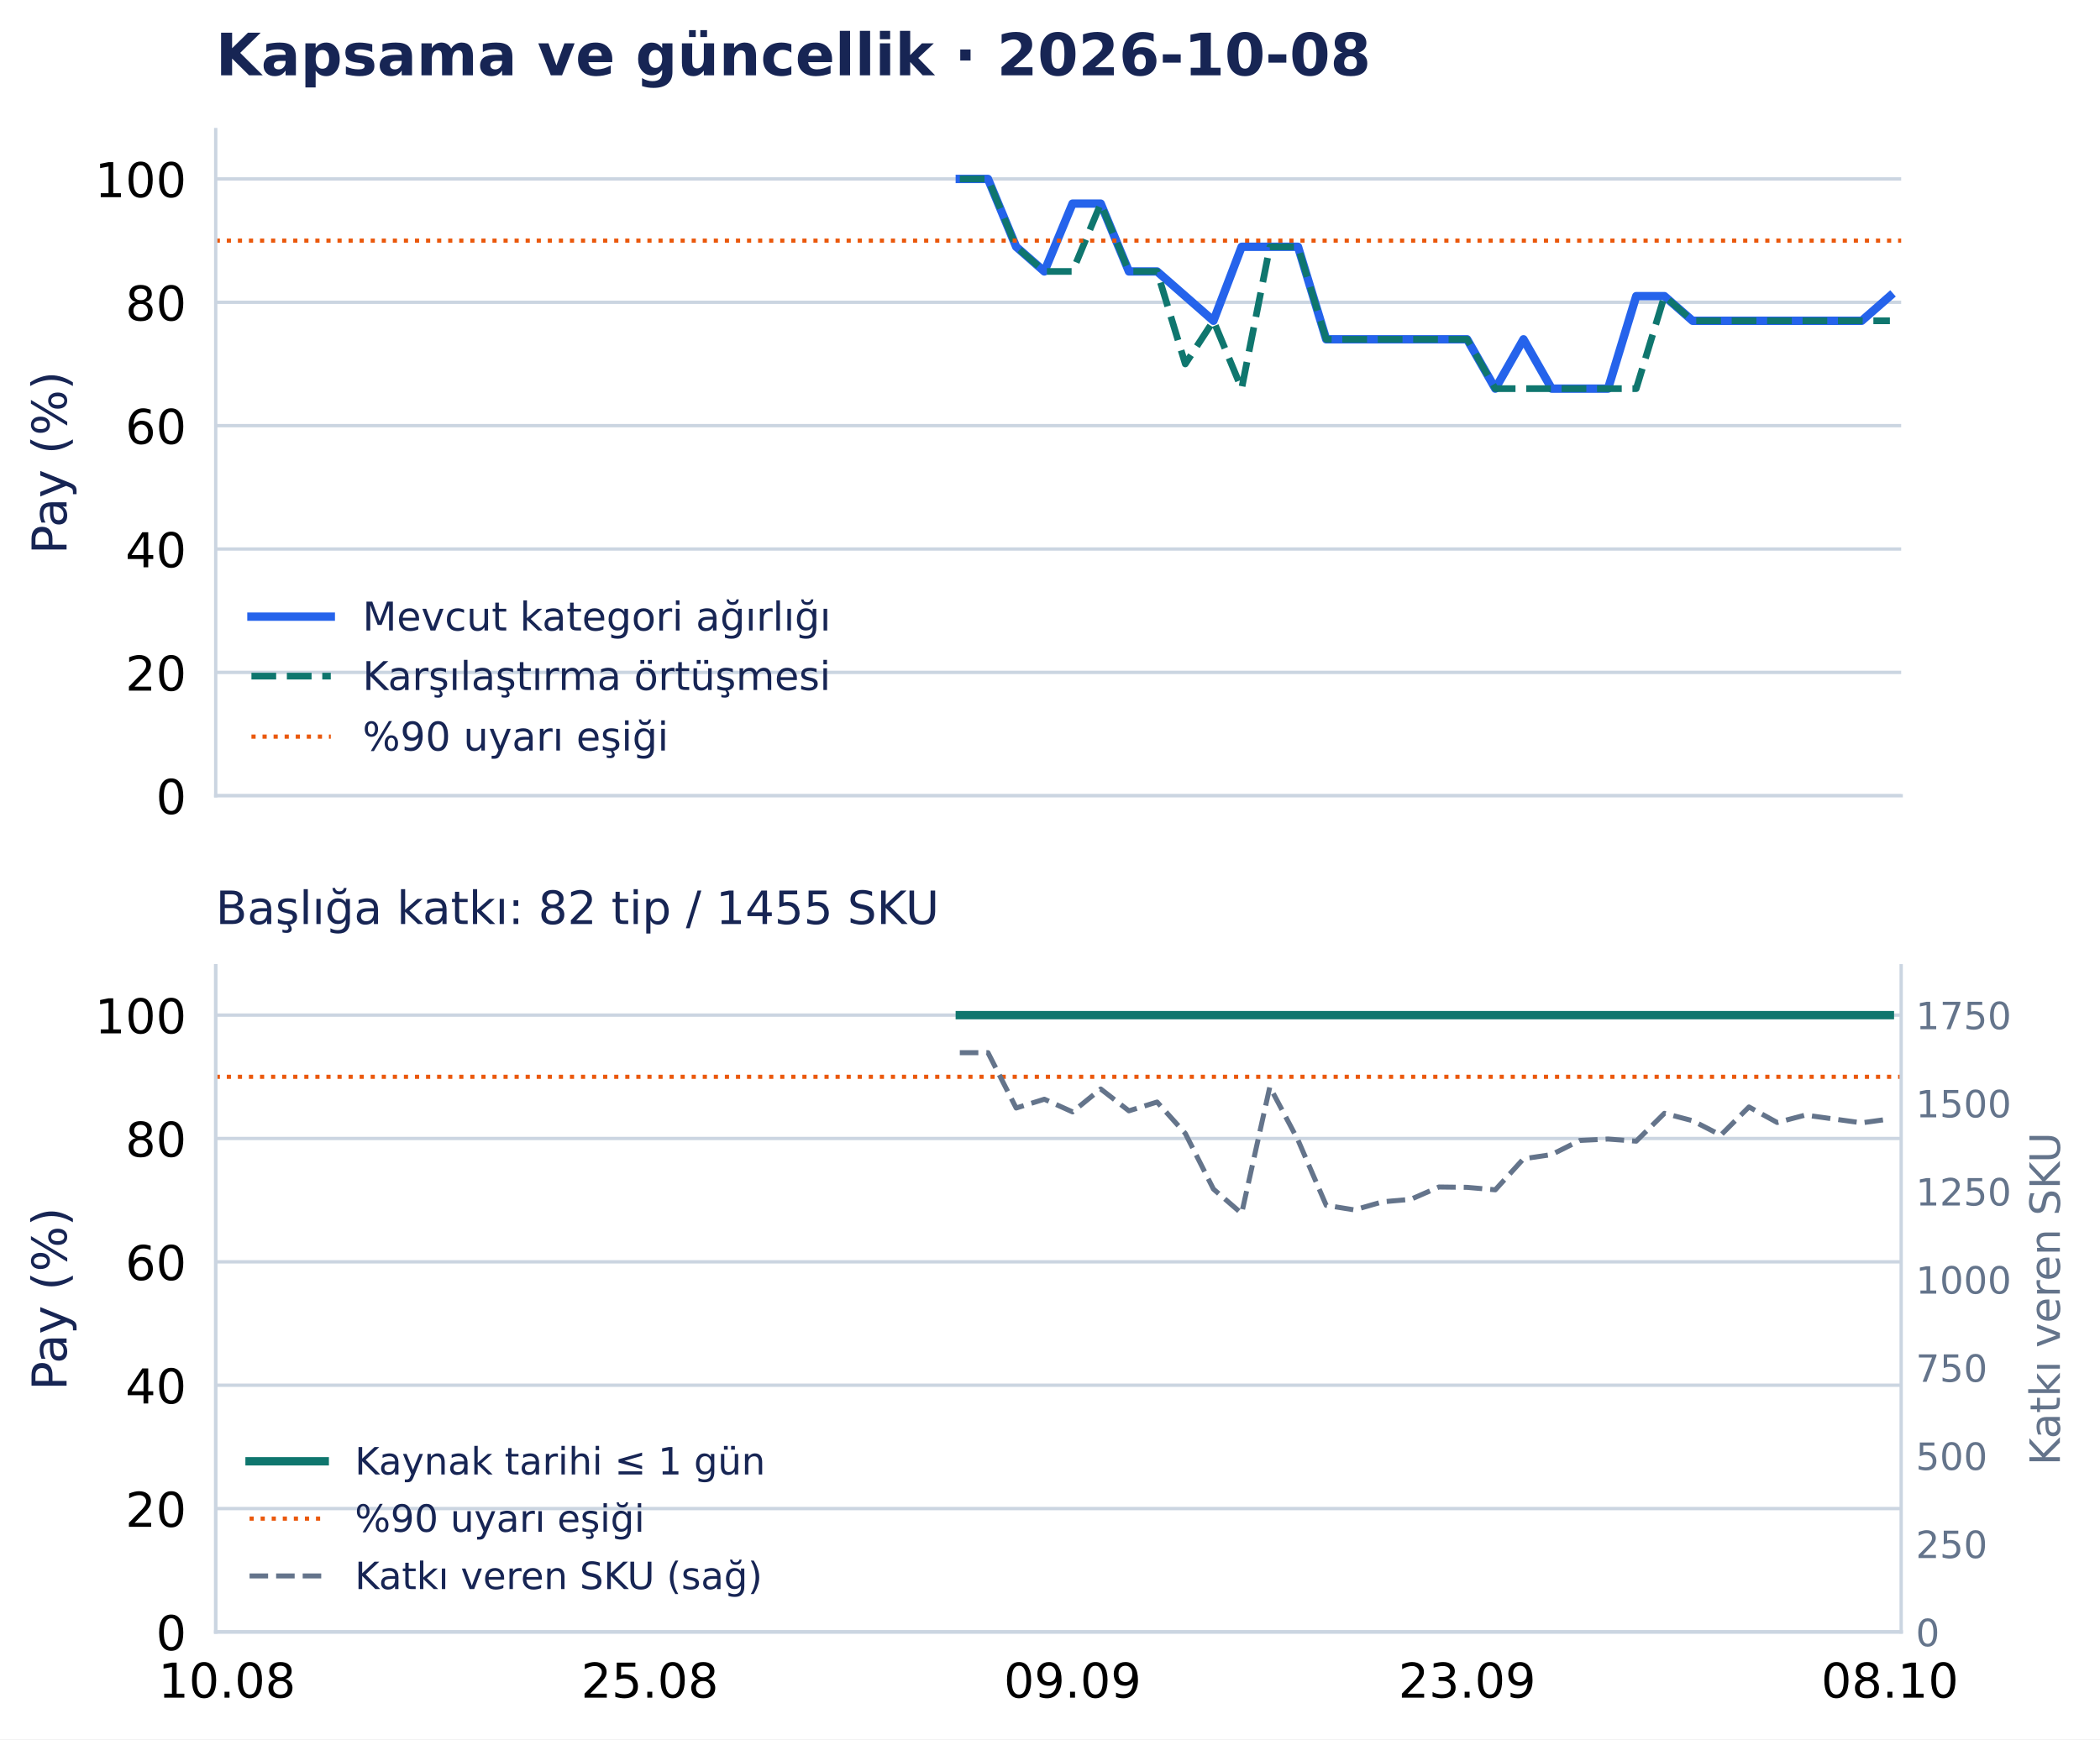
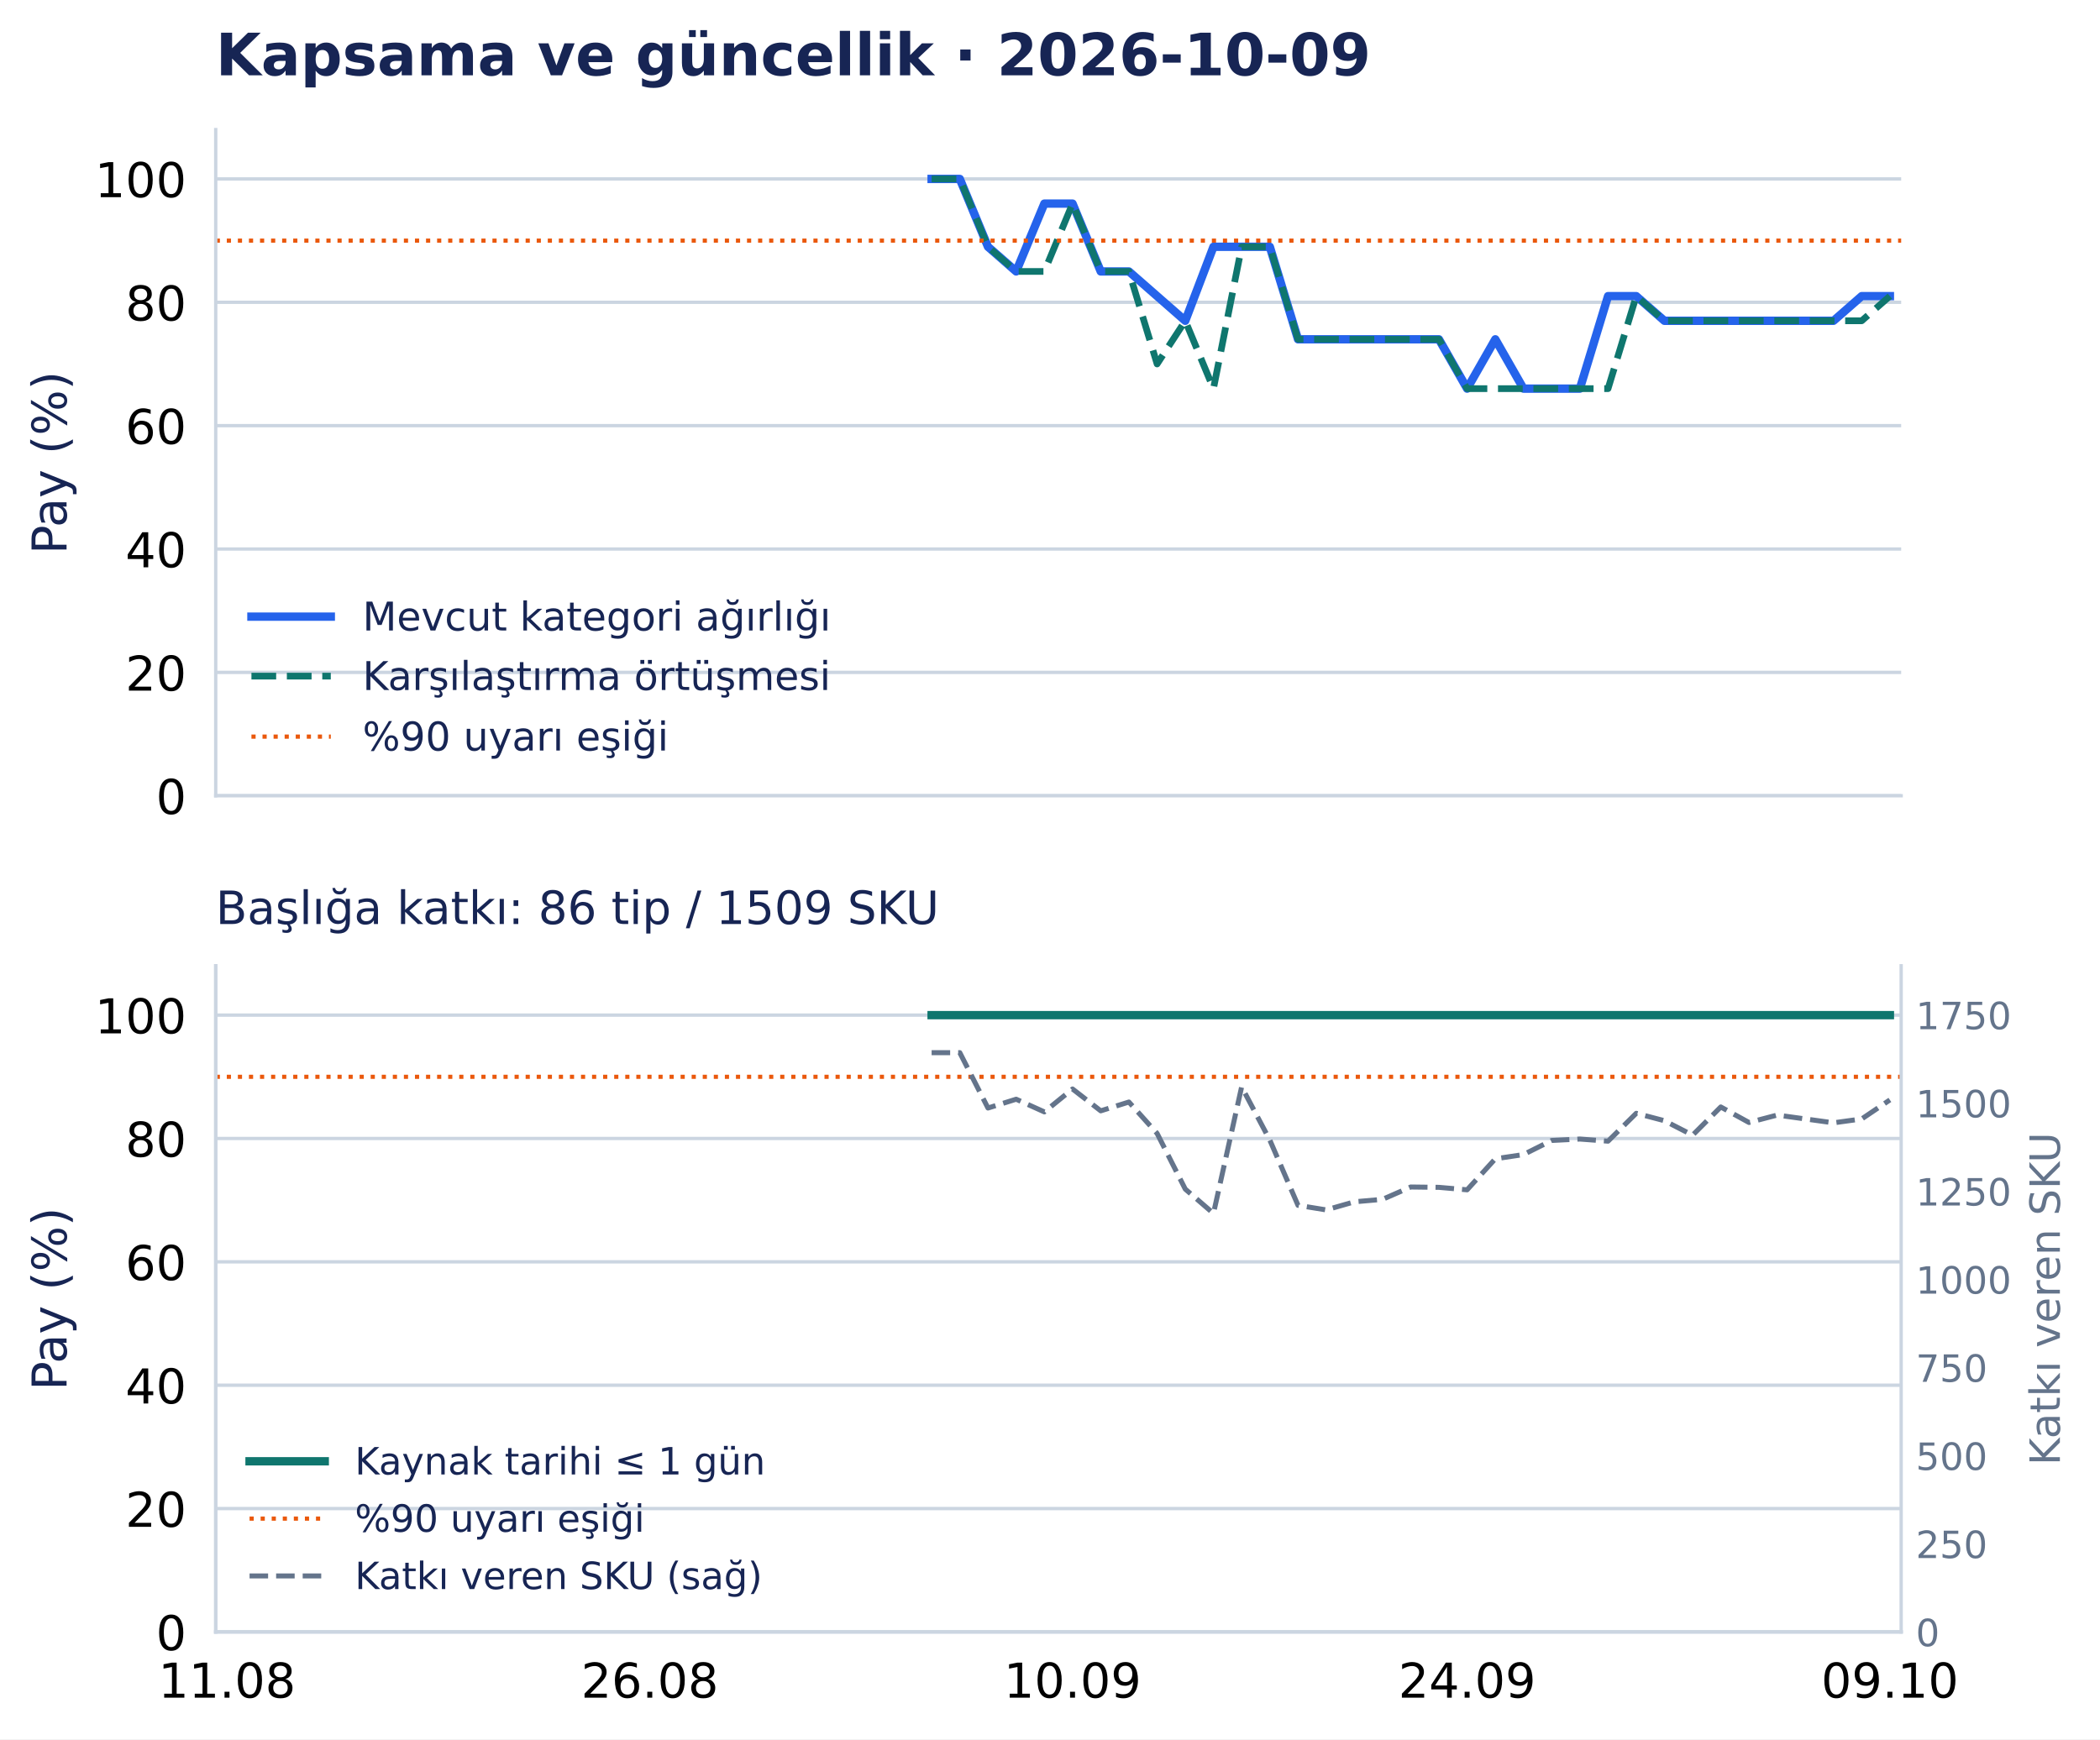
<svg xmlns="http://www.w3.org/2000/svg" width="502.794pt" height="416.535pt" viewBox="0 0 502.794 416.535" version="1.1">
  <defs>
    <style type="text/css">*{stroke-linejoin: round; stroke-linecap: butt}</style>
  </defs>
  <g id="figure_1">
    <g id="patch_1">
      <path d="M 0 416.535 L 502.794 416.535 L 502.794 0 L 0 0 z " style="fill: #ffffff" />
    </g>
    <g id="axes_1">
      <g id="patch_2">
        <path d="M 51.651 190.574 L 455.188 190.574 L 455.188 31.035 L 51.651 31.035 z " style="fill: #ffffff" />
      </g>
      <g id="matplotlib.axis_1">
        <g id="xtick_1">
          <g id="line2d_1" />
        </g>
        <g id="xtick_2">
          <g id="line2d_2" />
        </g>
        <g id="xtick_3">
          <g id="line2d_3" />
        </g>
        <g id="xtick_4">
          <g id="line2d_4" />
        </g>
        <g id="xtick_5">
          <g id="line2d_5" />
        </g>
      </g>
      <g id="matplotlib.axis_2">
        <g id="ytick_1">
          <g id="line2d_6">
            <path d="M 51.651 190.574 L 455.188 190.574 " clip-path="url(#p0e1365a26f)" style="fill: none; stroke: #cbd5e1; stroke-width: 0.8; stroke-linecap: square" />
          </g>
          <g id="line2d_7" />
          <g id="text_1">
            <text style="font-size: 11.5px; font-family: 'DejaVu Sans', 'Bitstream Vera Sans', 'Computer Modern Sans Serif', 'Lucida Grande', 'Verdana', 'Geneva', 'Lucid', 'Arial', 'Helvetica', 'Avant Garde', sans-serif; text-anchor: end" x="44.651" y="194.943" transform="rotate(-0 44.65062 194.9427)">0</text>
          </g>
        </g>
        <g id="ytick_2">
          <g id="line2d_8">
            <path d="M 51.651 161.03 L 455.188 161.03 " clip-path="url(#p0e1365a26f)" style="fill: none; stroke: #cbd5e1; stroke-width: 0.8; stroke-linecap: square" />
          </g>
          <g id="line2d_9" />
          <g id="text_2">
            <text style="font-size: 11.5px; font-family: 'DejaVu Sans', 'Bitstream Vera Sans', 'Computer Modern Sans Serif', 'Lucida Grande', 'Verdana', 'Geneva', 'Lucid', 'Arial', 'Helvetica', 'Avant Garde', sans-serif; text-anchor: end" x="44.651" y="165.398" transform="rotate(-0 44.65062 165.3983)">20</text>
          </g>
        </g>
        <g id="ytick_3">
          <g id="line2d_10">
            <path d="M 51.651 131.485 L 455.188 131.485 " clip-path="url(#p0e1365a26f)" style="fill: none; stroke: #cbd5e1; stroke-width: 0.8; stroke-linecap: square" />
          </g>
          <g id="line2d_11" />
          <g id="text_3">
            <text style="font-size: 11.5px; font-family: 'DejaVu Sans', 'Bitstream Vera Sans', 'Computer Modern Sans Serif', 'Lucida Grande', 'Verdana', 'Geneva', 'Lucid', 'Arial', 'Helvetica', 'Avant Garde', sans-serif; text-anchor: end" x="44.651" y="135.854" transform="rotate(-0 44.65062 135.854)">40</text>
          </g>
        </g>
        <g id="ytick_4">
          <g id="line2d_12">
            <path d="M 51.651 101.941 L 455.188 101.941 " clip-path="url(#p0e1365a26f)" style="fill: none; stroke: #cbd5e1; stroke-width: 0.8; stroke-linecap: square" />
          </g>
          <g id="line2d_13" />
          <g id="text_4">
            <text style="font-size: 11.5px; font-family: 'DejaVu Sans', 'Bitstream Vera Sans', 'Computer Modern Sans Serif', 'Lucida Grande', 'Verdana', 'Geneva', 'Lucid', 'Arial', 'Helvetica', 'Avant Garde', sans-serif; text-anchor: end" x="44.651" y="106.31" transform="rotate(-0 44.65062 106.3097)">60</text>
          </g>
        </g>
        <g id="ytick_5">
          <g id="line2d_14">
            <path d="M 51.651 72.397 L 455.188 72.397 " clip-path="url(#p0e1365a26f)" style="fill: none; stroke: #cbd5e1; stroke-width: 0.8; stroke-linecap: square" />
          </g>
          <g id="line2d_15" />
          <g id="text_5">
            <text style="font-size: 11.5px; font-family: 'DejaVu Sans', 'Bitstream Vera Sans', 'Computer Modern Sans Serif', 'Lucida Grande', 'Verdana', 'Geneva', 'Lucid', 'Arial', 'Helvetica', 'Avant Garde', sans-serif; text-anchor: end" x="44.651" y="76.765" transform="rotate(-0 44.65062 76.76539)">80</text>
          </g>
        </g>
        <g id="ytick_6">
          <g id="line2d_16">
            <path d="M 51.651 42.852 L 455.188 42.852 " clip-path="url(#p0e1365a26f)" style="fill: none; stroke: #cbd5e1; stroke-width: 0.8; stroke-linecap: square" />
          </g>
          <g id="line2d_17" />
          <g id="text_6">
            <text style="font-size: 11.5px; font-family: 'DejaVu Sans', 'Bitstream Vera Sans', 'Computer Modern Sans Serif', 'Lucida Grande', 'Verdana', 'Geneva', 'Lucid', 'Arial', 'Helvetica', 'Avant Garde', sans-serif; text-anchor: end" x="44.651" y="47.221" transform="rotate(-0 44.65062 47.22107)">100</text>
          </g>
        </g>
        <g id="text_7">
          <text style="font-size: 11.5px; font-family: 'DejaVu Sans', 'Bitstream Vera Sans', 'Computer Modern Sans Serif', 'Lucida Grande', 'Verdana', 'Geneva', 'Lucid', 'Arial', 'Helvetica', 'Avant Garde', sans-serif; text-anchor: middle; fill: #172554" x="15.937" y="110.804" transform="rotate(-90 15.93731 110.8044)">Pay (%)</text>
        </g>
      </g>
      <g id="line2d_18">
-         <path d="M 229.801 42.852 L 236.549 42.852 L 243.297 59.102 L 250.045 65.011 L 256.794 48.761 L 263.542 48.761 L 270.29 65.011 L 277.038 65.011 L 283.786 70.92 L 290.534 76.828 L 297.282 59.102 L 304.03 59.102 L 310.778 59.102 L 317.527 81.26 L 324.275 81.26 L 331.023 81.26 L 337.771 81.26 L 344.519 81.26 L 351.267 81.26 L 358.015 93.078 L 364.763 81.26 L 371.512 93.078 L 378.26 93.078 L 385.008 93.078 L 391.756 70.92 L 398.504 70.92 L 405.252 76.828 L 412 76.828 L 418.748 76.828 L 425.497 76.828 L 432.245 76.828 L 438.993 76.828 L 445.741 76.828 L 452.489 70.92 " clip-path="url(#p0e1365a26f)" style="fill: none; stroke: #2563eb; stroke-width: 2; stroke-linecap: square" />
+         <path d="M 223.053 42.852 L 229.801 42.852 L 236.549 59.102 L 243.297 65.011 L 250.045 48.761 L 256.794 48.761 L 263.542 65.011 L 270.29 65.011 L 277.038 70.92 L 283.786 76.828 L 290.534 59.102 L 297.282 59.102 L 304.03 59.102 L 310.778 81.26 L 317.527 81.26 L 324.275 81.26 L 331.023 81.26 L 337.771 81.26 L 344.519 81.26 L 351.267 93.078 L 358.015 81.26 L 364.763 93.078 L 371.512 93.078 L 378.26 93.078 L 385.008 70.92 L 391.756 70.92 L 398.504 76.828 L 405.252 76.828 L 412 76.828 L 418.748 76.828 L 425.497 76.828 L 432.245 76.828 L 438.993 76.828 L 445.741 70.92 L 452.489 70.92 " clip-path="url(#p0e1365a26f)" style="fill: none; stroke: #2563eb; stroke-width: 2; stroke-linecap: square" />
      </g>
      <g id="line2d_19">
-         <path d="M 229.801 42.852 L 236.549 42.852 L 243.297 59.102 L 250.045 65.011 L 256.794 65.011 L 263.542 48.761 L 270.29 65.011 L 277.038 65.011 L 283.786 87.169 L 290.534 76.828 L 297.282 93.078 L 304.03 59.102 L 310.778 59.102 L 317.527 81.26 L 324.275 81.26 L 331.023 81.26 L 337.771 81.26 L 344.519 81.26 L 351.267 81.26 L 358.015 93.078 L 364.763 93.078 L 371.512 93.078 L 378.26 93.078 L 385.008 93.078 L 391.756 93.078 L 398.504 70.92 L 405.252 76.828 L 412 76.828 L 418.748 76.828 L 425.497 76.828 L 432.245 76.828 L 438.993 76.828 L 445.741 76.828 L 452.489 76.828 " clip-path="url(#p0e1365a26f)" style="fill: none; stroke-dasharray: 5.92,2.56; stroke-dashoffset: 0; stroke: #0f766e; stroke-width: 1.6" />
+         <path d="M 223.053 42.852 L 229.801 42.852 L 236.549 59.102 L 243.297 65.011 L 250.045 65.011 L 256.794 48.761 L 263.542 65.011 L 270.29 65.011 L 277.038 87.169 L 283.786 76.828 L 290.534 93.078 L 297.282 59.102 L 304.03 59.102 L 310.778 81.26 L 317.527 81.26 L 324.275 81.26 L 331.023 81.26 L 337.771 81.26 L 344.519 81.26 L 351.267 93.078 L 358.015 93.078 L 364.763 93.078 L 371.512 93.078 L 378.26 93.078 L 385.008 93.078 L 391.756 70.92 L 398.504 76.828 L 405.252 76.828 L 412 76.828 L 418.748 76.828 L 425.497 76.828 L 432.245 76.828 L 438.993 76.828 L 445.741 76.828 L 452.489 70.92 " clip-path="url(#p0e1365a26f)" style="fill: none; stroke-dasharray: 5.92,2.56; stroke-dashoffset: 0; stroke: #0f766e; stroke-width: 1.6" />
      </g>
      <g id="line2d_20">
        <path d="M 51.651 57.625 L 455.188 57.625 " clip-path="url(#p0e1365a26f)" style="fill: none; stroke-dasharray: 1,1.65; stroke-dashoffset: 0; stroke: #ea580c" />
      </g>
      <g id="patch_3">
        <path d="M 51.651 190.574 L 51.651 31.035 " style="fill: none; stroke: #cbd5e1; stroke-width: 0.8; stroke-linejoin: miter; stroke-linecap: square" />
      </g>
      <g id="patch_4">
        <path d="M 51.651 190.574 L 455.188 190.574 " style="fill: none; stroke: #cbd5e1; stroke-width: 0.8; stroke-linejoin: miter; stroke-linecap: square" />
      </g>
      <g id="text_8">
-         <text style="font-weight: 700; font-size: 14px; font-family: 'DejaVu Sans', 'Bitstream Vera Sans', 'Computer Modern Sans Serif', 'Lucida Grande', 'Verdana', 'Geneva', 'Lucid', 'Arial', 'Helvetica', 'Avant Garde', sans-serif; text-anchor: start; fill: #172554" x="51.651" y="18.035" transform="rotate(-0 51.65062 18.03469)">Kapsama ve güncellik · 2026-10-08</text>
+         <text style="font-weight: 700; font-size: 14px; font-family: 'DejaVu Sans', 'Bitstream Vera Sans', 'Computer Modern Sans Serif', 'Lucida Grande', 'Verdana', 'Geneva', 'Lucid', 'Arial', 'Helvetica', 'Avant Garde', sans-serif; text-anchor: start; fill: #172554" x="51.651" y="18.035" transform="rotate(-0 51.65062 18.03469)">Kapsama ve güncellik · 2026-10-09</text>
      </g>
      <g id="legend_1">
        <g id="line2d_21">
          <path d="M 60.201 147.675 L 69.701 147.675 L 79.201 147.675 " style="fill: none; stroke: #2563eb; stroke-width: 2; stroke-linecap: square" />
        </g>
        <g id="text_9">
          <text style="font-size: 9.5px; font-family: 'DejaVu Sans', 'Bitstream Vera Sans', 'Computer Modern Sans Serif', 'Lucida Grande', 'Verdana', 'Geneva', 'Lucid', 'Arial', 'Helvetica', 'Avant Garde', sans-serif; text-anchor: start; fill: #172554" x="86.801" y="151" transform="rotate(-0 86.80062 150.9998)">Mevcut kategori ağırlığı</text>
        </g>
        <g id="line2d_22">
          <path d="M 60.201 161.926 L 69.701 161.926 L 79.201 161.926 " style="fill: none; stroke-dasharray: 5.92,2.56; stroke-dashoffset: 0; stroke: #0f766e; stroke-width: 1.6" />
        </g>
        <g id="text_10">
          <text style="font-size: 9.5px; font-family: 'DejaVu Sans', 'Bitstream Vera Sans', 'Computer Modern Sans Serif', 'Lucida Grande', 'Verdana', 'Geneva', 'Lucid', 'Arial', 'Helvetica', 'Avant Garde', sans-serif; text-anchor: start; fill: #172554" x="86.801" y="165.251" transform="rotate(-0 86.80062 165.2506)">Karşılaştırma örtüşmesi</text>
        </g>
        <g id="line2d_23">
          <path d="M 60.201 176.417 L 69.701 176.417 L 79.201 176.417 " style="fill: none; stroke-dasharray: 1,1.65; stroke-dashoffset: 0; stroke: #ea580c" />
        </g>
        <g id="text_11">
          <text style="font-size: 9.5px; font-family: 'DejaVu Sans', 'Bitstream Vera Sans', 'Computer Modern Sans Serif', 'Lucida Grande', 'Verdana', 'Geneva', 'Lucid', 'Arial', 'Helvetica', 'Avant Garde', sans-serif; text-anchor: start; fill: #172554" x="86.801" y="179.742" transform="rotate(-0 86.80062 179.7418)">%90 uyarı eşiği</text>
        </g>
      </g>
    </g>
    <g id="axes_2">
      <g id="patch_5">
        <path d="M 51.651 390.835 L 455.188 390.835 L 455.188 231.295 L 51.651 231.295 z " style="fill: #ffffff" />
      </g>
      <g id="matplotlib.axis_3">
        <g id="xtick_6">
          <g id="line2d_24" />
          <g id="text_12">
-             <text style="font-size: 11.5px; font-family: 'DejaVu Sans', 'Bitstream Vera Sans', 'Computer Modern Sans Serif', 'Lucida Grande', 'Verdana', 'Geneva', 'Lucid', 'Arial', 'Helvetica', 'Avant Garde', sans-serif; text-anchor: middle" x="54.35" y="406.572" transform="rotate(-0 54.34987 406.572)">10.08</text>
+             <text style="font-size: 11.5px; font-family: 'DejaVu Sans', 'Bitstream Vera Sans', 'Computer Modern Sans Serif', 'Lucida Grande', 'Verdana', 'Geneva', 'Lucid', 'Arial', 'Helvetica', 'Avant Garde', sans-serif; text-anchor: middle" x="54.35" y="406.572" transform="rotate(-0 54.34987 406.572)">11.08</text>
          </g>
        </g>
        <g id="xtick_7">
          <g id="line2d_25" />
          <g id="text_13">
-             <text style="font-size: 11.5px; font-family: 'DejaVu Sans', 'Bitstream Vera Sans', 'Computer Modern Sans Serif', 'Lucida Grande', 'Verdana', 'Geneva', 'Lucid', 'Arial', 'Helvetica', 'Avant Garde', sans-serif; text-anchor: middle" x="155.572" y="406.572" transform="rotate(-0 155.5717 406.572)">25.08</text>
+             <text style="font-size: 11.5px; font-family: 'DejaVu Sans', 'Bitstream Vera Sans', 'Computer Modern Sans Serif', 'Lucida Grande', 'Verdana', 'Geneva', 'Lucid', 'Arial', 'Helvetica', 'Avant Garde', sans-serif; text-anchor: middle" x="155.572" y="406.572" transform="rotate(-0 155.5717 406.572)">26.08</text>
          </g>
        </g>
        <g id="xtick_8">
          <g id="line2d_26" />
          <g id="text_14">
-             <text style="font-size: 11.5px; font-family: 'DejaVu Sans', 'Bitstream Vera Sans', 'Computer Modern Sans Serif', 'Lucida Grande', 'Verdana', 'Geneva', 'Lucid', 'Arial', 'Helvetica', 'Avant Garde', sans-serif; text-anchor: middle" x="256.794" y="406.572" transform="rotate(-0 256.7935 406.572)">09.09</text>
+             <text style="font-size: 11.5px; font-family: 'DejaVu Sans', 'Bitstream Vera Sans', 'Computer Modern Sans Serif', 'Lucida Grande', 'Verdana', 'Geneva', 'Lucid', 'Arial', 'Helvetica', 'Avant Garde', sans-serif; text-anchor: middle" x="256.794" y="406.572" transform="rotate(-0 256.7935 406.572)">10.09</text>
          </g>
        </g>
        <g id="xtick_9">
          <g id="line2d_27" />
          <g id="text_15">
-             <text style="font-size: 11.5px; font-family: 'DejaVu Sans', 'Bitstream Vera Sans', 'Computer Modern Sans Serif', 'Lucida Grande', 'Verdana', 'Geneva', 'Lucid', 'Arial', 'Helvetica', 'Avant Garde', sans-serif; text-anchor: middle" x="351.267" y="406.572" transform="rotate(-0 351.2672 406.572)">23.09</text>
+             <text style="font-size: 11.5px; font-family: 'DejaVu Sans', 'Bitstream Vera Sans', 'Computer Modern Sans Serif', 'Lucida Grande', 'Verdana', 'Geneva', 'Lucid', 'Arial', 'Helvetica', 'Avant Garde', sans-serif; text-anchor: middle" x="351.267" y="406.572" transform="rotate(-0 351.2672 406.572)">24.09</text>
          </g>
        </g>
        <g id="xtick_10">
          <g id="line2d_28" />
          <g id="text_16">
-             <text style="font-size: 11.5px; font-family: 'DejaVu Sans', 'Bitstream Vera Sans', 'Computer Modern Sans Serif', 'Lucida Grande', 'Verdana', 'Geneva', 'Lucid', 'Arial', 'Helvetica', 'Avant Garde', sans-serif; text-anchor: middle" x="452.489" y="406.572" transform="rotate(-0 452.489 406.572)">08.10</text>
+             <text style="font-size: 11.5px; font-family: 'DejaVu Sans', 'Bitstream Vera Sans', 'Computer Modern Sans Serif', 'Lucida Grande', 'Verdana', 'Geneva', 'Lucid', 'Arial', 'Helvetica', 'Avant Garde', sans-serif; text-anchor: middle" x="452.489" y="406.572" transform="rotate(-0 452.489 406.572)">09.10</text>
          </g>
        </g>
      </g>
      <g id="matplotlib.axis_4">
        <g id="ytick_7">
          <g id="line2d_29">
            <path d="M 51.651 390.835 L 455.188 390.835 " clip-path="url(#pd502d77126)" style="fill: none; stroke: #cbd5e1; stroke-width: 0.8; stroke-linecap: square" />
          </g>
          <g id="line2d_30" />
          <g id="text_17">
            <text style="font-size: 11.5px; font-family: 'DejaVu Sans', 'Bitstream Vera Sans', 'Computer Modern Sans Serif', 'Lucida Grande', 'Verdana', 'Geneva', 'Lucid', 'Arial', 'Helvetica', 'Avant Garde', sans-serif; text-anchor: end" x="44.651" y="395.203" transform="rotate(-0 44.65062 395.2033)">0</text>
          </g>
        </g>
        <g id="ytick_8">
          <g id="line2d_31">
            <path d="M 51.651 361.29 L 455.188 361.29 " clip-path="url(#pd502d77126)" style="fill: none; stroke: #cbd5e1; stroke-width: 0.8; stroke-linecap: square" />
          </g>
          <g id="line2d_32" />
          <g id="text_18">
            <text style="font-size: 11.5px; font-family: 'DejaVu Sans', 'Bitstream Vera Sans', 'Computer Modern Sans Serif', 'Lucida Grande', 'Verdana', 'Geneva', 'Lucid', 'Arial', 'Helvetica', 'Avant Garde', sans-serif; text-anchor: end" x="44.651" y="365.659" transform="rotate(-0 44.65062 365.659)">20</text>
          </g>
        </g>
        <g id="ytick_9">
          <g id="line2d_33">
            <path d="M 51.651 331.746 L 455.188 331.746 " clip-path="url(#pd502d77126)" style="fill: none; stroke: #cbd5e1; stroke-width: 0.8; stroke-linecap: square" />
          </g>
          <g id="line2d_34" />
          <g id="text_19">
            <text style="font-size: 11.5px; font-family: 'DejaVu Sans', 'Bitstream Vera Sans', 'Computer Modern Sans Serif', 'Lucida Grande', 'Verdana', 'Geneva', 'Lucid', 'Arial', 'Helvetica', 'Avant Garde', sans-serif; text-anchor: end" x="44.651" y="336.115" transform="rotate(-0 44.65062 336.1147)">40</text>
          </g>
        </g>
        <g id="ytick_10">
          <g id="line2d_35">
            <path d="M 51.651 302.202 L 455.188 302.202 " clip-path="url(#pd502d77126)" style="fill: none; stroke: #cbd5e1; stroke-width: 0.8; stroke-linecap: square" />
          </g>
          <g id="line2d_36" />
          <g id="text_20">
            <text style="font-size: 11.5px; font-family: 'DejaVu Sans', 'Bitstream Vera Sans', 'Computer Modern Sans Serif', 'Lucida Grande', 'Verdana', 'Geneva', 'Lucid', 'Arial', 'Helvetica', 'Avant Garde', sans-serif; text-anchor: end" x="44.651" y="306.57" transform="rotate(-0 44.65062 306.5704)">60</text>
          </g>
        </g>
        <g id="ytick_11">
          <g id="line2d_37">
            <path d="M 51.651 272.657 L 455.188 272.657 " clip-path="url(#pd502d77126)" style="fill: none; stroke: #cbd5e1; stroke-width: 0.8; stroke-linecap: square" />
          </g>
          <g id="line2d_38" />
          <g id="text_21">
            <text style="font-size: 11.5px; font-family: 'DejaVu Sans', 'Bitstream Vera Sans', 'Computer Modern Sans Serif', 'Lucida Grande', 'Verdana', 'Geneva', 'Lucid', 'Arial', 'Helvetica', 'Avant Garde', sans-serif; text-anchor: end" x="44.651" y="277.026" transform="rotate(-0 44.65062 277.0261)">80</text>
          </g>
        </g>
        <g id="ytick_12">
          <g id="line2d_39">
            <path d="M 51.651 243.113 L 455.188 243.113 " clip-path="url(#pd502d77126)" style="fill: none; stroke: #cbd5e1; stroke-width: 0.8; stroke-linecap: square" />
          </g>
          <g id="line2d_40" />
          <g id="text_22">
            <text style="font-size: 11.5px; font-family: 'DejaVu Sans', 'Bitstream Vera Sans', 'Computer Modern Sans Serif', 'Lucida Grande', 'Verdana', 'Geneva', 'Lucid', 'Arial', 'Helvetica', 'Avant Garde', sans-serif; text-anchor: end" x="44.651" y="247.482" transform="rotate(-0 44.65062 247.4817)">100</text>
          </g>
        </g>
        <g id="text_23">
          <text style="font-size: 11.5px; font-family: 'DejaVu Sans', 'Bitstream Vera Sans', 'Computer Modern Sans Serif', 'Lucida Grande', 'Verdana', 'Geneva', 'Lucid', 'Arial', 'Helvetica', 'Avant Garde', sans-serif; text-anchor: middle; fill: #172554" x="15.937" y="311.065" transform="rotate(-90 15.93731 311.065)">Pay (%)</text>
        </g>
      </g>
      <g id="line2d_41">
-         <path d="M 229.801 243.113 L 236.549 243.113 L 243.297 243.113 L 250.045 243.113 L 256.794 243.113 L 263.542 243.113 L 270.29 243.113 L 277.038 243.113 L 283.786 243.113 L 290.534 243.113 L 297.282 243.113 L 304.03 243.113 L 310.778 243.113 L 317.527 243.113 L 324.275 243.113 L 331.023 243.113 L 337.771 243.113 L 344.519 243.113 L 351.267 243.113 L 358.015 243.113 L 364.763 243.113 L 371.512 243.113 L 378.26 243.113 L 385.008 243.113 L 391.756 243.113 L 398.504 243.113 L 405.252 243.113 L 412 243.113 L 418.748 243.113 L 425.497 243.113 L 432.245 243.113 L 438.993 243.113 L 445.741 243.113 L 452.489 243.113 " clip-path="url(#pd502d77126)" style="fill: none; stroke: #0f766e; stroke-width: 2; stroke-linecap: square" />
+         <path d="M 223.053 243.113 L 229.801 243.113 L 236.549 243.113 L 243.297 243.113 L 250.045 243.113 L 256.794 243.113 L 263.542 243.113 L 270.29 243.113 L 277.038 243.113 L 283.786 243.113 L 290.534 243.113 L 297.282 243.113 L 304.03 243.113 L 310.778 243.113 L 317.527 243.113 L 324.275 243.113 L 331.023 243.113 L 337.771 243.113 L 344.519 243.113 L 351.267 243.113 L 358.015 243.113 L 364.763 243.113 L 371.512 243.113 L 378.26 243.113 L 385.008 243.113 L 391.756 243.113 L 398.504 243.113 L 405.252 243.113 L 412 243.113 L 418.748 243.113 L 425.497 243.113 L 432.245 243.113 L 438.993 243.113 L 445.741 243.113 L 452.489 243.113 " clip-path="url(#pd502d77126)" style="fill: none; stroke: #0f766e; stroke-width: 2; stroke-linecap: square" />
      </g>
      <g id="line2d_42">
        <path d="M 51.651 257.885 L 455.188 257.885 " clip-path="url(#pd502d77126)" style="fill: none; stroke-dasharray: 1,1.65; stroke-dashoffset: 0; stroke: #ea580c" />
      </g>
      <g id="patch_6">
        <path d="M 51.651 390.835 L 51.651 231.295 " style="fill: none; stroke: #cbd5e1; stroke-width: 0.8; stroke-linejoin: miter; stroke-linecap: square" />
      </g>
      <g id="patch_7">
        <path d="M 51.651 390.835 L 455.188 390.835 " style="fill: none; stroke: #cbd5e1; stroke-width: 0.8; stroke-linejoin: miter; stroke-linecap: square" />
      </g>
      <g id="text_24">
-         <text style="font-size: 11px; font-family: 'DejaVu Sans', 'Bitstream Vera Sans', 'Computer Modern Sans Serif', 'Lucida Grande', 'Verdana', 'Geneva', 'Lucid', 'Arial', 'Helvetica', 'Avant Garde', sans-serif; text-anchor: start; fill: #172554" x="51.651" y="221.295" transform="rotate(-0 51.65062 221.2954)">Başlığa katkı: 82 tip / 1455 SKU</text>
+         <text style="font-size: 11px; font-family: 'DejaVu Sans', 'Bitstream Vera Sans', 'Computer Modern Sans Serif', 'Lucida Grande', 'Verdana', 'Geneva', 'Lucid', 'Arial', 'Helvetica', 'Avant Garde', sans-serif; text-anchor: start; fill: #172554" x="51.651" y="221.295" transform="rotate(-0 51.65062 221.2954)">Başlığa katkı: 86 tip / 1509 SKU</text>
      </g>
      <g id="legend_2">
        <g id="line2d_43">
          <path d="M 59.751 349.966 L 68.751 349.966 L 77.751 349.966 " style="fill: none; stroke: #0f766e; stroke-width: 2; stroke-linecap: square" />
        </g>
        <g id="text_25">
          <text style="font-size: 9px; font-family: 'DejaVu Sans', 'Bitstream Vera Sans', 'Computer Modern Sans Serif', 'Lucida Grande', 'Verdana', 'Geneva', 'Lucid', 'Arial', 'Helvetica', 'Avant Garde', sans-serif; text-anchor: start; fill: #172554" x="84.951" y="353.116" transform="rotate(-0 84.95063 353.1155)">Kaynak tarihi ≤ 1 gün</text>
        </g>
        <g id="line2d_44">
          <path d="M 59.751 363.694 L 68.751 363.694 L 77.751 363.694 " style="fill: none; stroke-dasharray: 1,1.65; stroke-dashoffset: 0; stroke: #ea580c" />
        </g>
        <g id="text_26">
          <text style="font-size: 9px; font-family: 'DejaVu Sans', 'Bitstream Vera Sans', 'Computer Modern Sans Serif', 'Lucida Grande', 'Verdana', 'Geneva', 'Lucid', 'Arial', 'Helvetica', 'Avant Garde', sans-serif; text-anchor: start; fill: #172554" x="84.951" y="366.844" transform="rotate(-0 84.95063 366.8441)">%90 uyarı eşiği</text>
        </g>
        <g id="line2d_45">
          <path d="M 59.751 377.423 L 68.751 377.423 L 77.751 377.423 " style="fill: none; stroke-dasharray: 4.44,1.92; stroke-dashoffset: 0; stroke: #64748b; stroke-width: 1.2" />
        </g>
        <g id="text_27">
          <text style="font-size: 9px; font-family: 'DejaVu Sans', 'Bitstream Vera Sans', 'Computer Modern Sans Serif', 'Lucida Grande', 'Verdana', 'Geneva', 'Lucid', 'Arial', 'Helvetica', 'Avant Garde', sans-serif; text-anchor: start; fill: #172554" x="84.951" y="380.573" transform="rotate(-0 84.95063 380.5726)">Katkı veren SKU (sağ)</text>
        </g>
      </g>
    </g>
    <g id="axes_3">
      <g id="matplotlib.axis_5">
        <g id="ytick_13">
          <g id="line2d_46" />
          <g id="text_28">
            <text style="font-size: 9px; font-family: 'DejaVu Sans', 'Bitstream Vera Sans', 'Computer Modern Sans Serif', 'Lucida Grande', 'Verdana', 'Geneva', 'Lucid', 'Arial', 'Helvetica', 'Avant Garde', sans-serif; text-anchor: start; fill: #64748b" x="458.688" y="394.254" transform="rotate(-0 458.6883 394.2536)">0</text>
          </g>
        </g>
        <g id="ytick_14">
          <g id="line2d_47" />
          <g id="text_29">
            <text style="font-size: 9px; font-family: 'DejaVu Sans', 'Bitstream Vera Sans', 'Computer Modern Sans Serif', 'Lucida Grande', 'Verdana', 'Geneva', 'Lucid', 'Arial', 'Helvetica', 'Avant Garde', sans-serif; text-anchor: start; fill: #64748b" x="458.688" y="373.144" transform="rotate(-0 458.6883 373.1444)">250</text>
          </g>
        </g>
        <g id="ytick_15">
          <g id="line2d_48" />
          <g id="text_30">
            <text style="font-size: 9px; font-family: 'DejaVu Sans', 'Bitstream Vera Sans', 'Computer Modern Sans Serif', 'Lucida Grande', 'Verdana', 'Geneva', 'Lucid', 'Arial', 'Helvetica', 'Avant Garde', sans-serif; text-anchor: start; fill: #64748b" x="458.688" y="352.035" transform="rotate(-0 458.6883 352.0352)">500</text>
          </g>
        </g>
        <g id="ytick_16">
          <g id="line2d_49" />
          <g id="text_31">
            <text style="font-size: 9px; font-family: 'DejaVu Sans', 'Bitstream Vera Sans', 'Computer Modern Sans Serif', 'Lucida Grande', 'Verdana', 'Geneva', 'Lucid', 'Arial', 'Helvetica', 'Avant Garde', sans-serif; text-anchor: start; fill: #64748b" x="458.688" y="330.926" transform="rotate(-0 458.6883 330.9259)">750</text>
          </g>
        </g>
        <g id="ytick_17">
          <g id="line2d_50" />
          <g id="text_32">
            <text style="font-size: 9px; font-family: 'DejaVu Sans', 'Bitstream Vera Sans', 'Computer Modern Sans Serif', 'Lucida Grande', 'Verdana', 'Geneva', 'Lucid', 'Arial', 'Helvetica', 'Avant Garde', sans-serif; text-anchor: start; fill: #64748b" x="458.688" y="309.817" transform="rotate(-0 458.6883 309.8167)">1000</text>
          </g>
        </g>
        <g id="ytick_18">
          <g id="line2d_51" />
          <g id="text_33">
            <text style="font-size: 9px; font-family: 'DejaVu Sans', 'Bitstream Vera Sans', 'Computer Modern Sans Serif', 'Lucida Grande', 'Verdana', 'Geneva', 'Lucid', 'Arial', 'Helvetica', 'Avant Garde', sans-serif; text-anchor: start; fill: #64748b" x="458.688" y="288.707" transform="rotate(-0 458.6883 288.7075)">1250</text>
          </g>
        </g>
        <g id="ytick_19">
          <g id="line2d_52" />
          <g id="text_34">
            <text style="font-size: 9px; font-family: 'DejaVu Sans', 'Bitstream Vera Sans', 'Computer Modern Sans Serif', 'Lucida Grande', 'Verdana', 'Geneva', 'Lucid', 'Arial', 'Helvetica', 'Avant Garde', sans-serif; text-anchor: start; fill: #64748b" x="458.688" y="267.598" transform="rotate(-0 458.6883 267.5983)">1500</text>
          </g>
        </g>
        <g id="ytick_20">
          <g id="line2d_53" />
          <g id="text_35">
            <text style="font-size: 9px; font-family: 'DejaVu Sans', 'Bitstream Vera Sans', 'Computer Modern Sans Serif', 'Lucida Grande', 'Verdana', 'Geneva', 'Lucid', 'Arial', 'Helvetica', 'Avant Garde', sans-serif; text-anchor: start; fill: #64748b" x="458.688" y="246.489" transform="rotate(-0 458.6883 246.489)">1750</text>
          </g>
        </g>
        <g id="text_36">
          <text style="font-size: 10px; font-family: 'DejaVu Sans', 'Bitstream Vera Sans', 'Computer Modern Sans Serif', 'Lucida Grande', 'Verdana', 'Geneva', 'Lucid', 'Arial', 'Helvetica', 'Avant Garde', sans-serif; text-anchor: middle; fill: #64748b" x="493.192" y="311.065" transform="rotate(-90 493.1917 311.065)">Katkı veren SKU</text>
        </g>
      </g>
      <g id="line2d_54">
-         <path d="M 229.801 252.105 L 236.549 252.105 L 243.297 265.361 L 250.045 263.251 L 256.794 266.29 L 263.542 260.802 L 270.29 266.037 L 277.038 263.926 L 283.786 271.441 L 290.534 284.782 L 297.282 290.608 L 304.03 260.295 L 310.778 273.045 L 317.527 288.666 L 324.275 289.764 L 331.023 287.822 L 337.771 287.231 L 344.519 284.275 L 351.267 284.36 L 358.015 284.951 L 364.763 277.52 L 371.512 276.507 L 378.26 273.13 L 385.008 272.792 L 391.756 273.299 L 398.504 266.628 L 405.252 268.401 L 412 271.863 L 418.748 265.108 L 425.497 268.823 L 432.245 267.05 L 438.993 267.979 L 445.741 268.908 L 452.489 267.979 " clip-path="url(#pd502d77126)" style="fill: none; stroke-dasharray: 4.44,1.92; stroke-dashoffset: 0; stroke: #64748b; stroke-width: 1.2" />
+         <path d="M 223.053 252.105 L 229.801 252.105 L 236.549 265.361 L 243.297 263.251 L 250.045 266.29 L 256.794 260.802 L 263.542 266.037 L 270.29 263.926 L 277.038 271.441 L 283.786 284.782 L 290.534 290.608 L 297.282 260.295 L 304.03 273.045 L 310.778 288.666 L 317.527 289.764 L 324.275 287.822 L 331.023 287.231 L 337.771 284.275 L 344.519 284.36 L 351.267 284.951 L 358.015 277.52 L 364.763 276.507 L 371.512 273.13 L 378.26 272.792 L 385.008 273.299 L 391.756 266.628 L 398.504 268.401 L 405.252 271.863 L 412 265.108 L 418.748 268.823 L 425.497 267.05 L 432.245 267.979 L 438.993 268.908 L 445.741 267.979 L 452.489 263.419 " clip-path="url(#pd502d77126)" style="fill: none; stroke-dasharray: 4.44,1.92; stroke-dashoffset: 0; stroke: #64748b; stroke-width: 1.2" />
      </g>
      <g id="patch_8">
        <path d="M 51.651 390.835 L 51.651 231.295 " style="fill: none; stroke: #cbd5e1; stroke-width: 0.8; stroke-linejoin: miter; stroke-linecap: square" />
      </g>
      <g id="patch_9">
        <path d="M 455.188 390.835 L 455.188 231.295 " style="fill: none; stroke: #cbd5e1; stroke-width: 0.8; stroke-linejoin: miter; stroke-linecap: square" />
      </g>
      <g id="patch_10">
        <path d="M 51.651 390.835 L 455.188 390.835 " style="fill: none; stroke: #cbd5e1; stroke-width: 0.8; stroke-linejoin: miter; stroke-linecap: square" />
      </g>
    </g>
  </g>
  <defs>
    <clipPath id="p0e1365a26f">
      <rect x="51.651" y="31.035" width="403.538" height="159.539" />
    </clipPath>
    <clipPath id="pd502d77126">
      <rect x="51.651" y="231.295" width="403.538" height="159.539" />
    </clipPath>
  </defs>
</svg>
